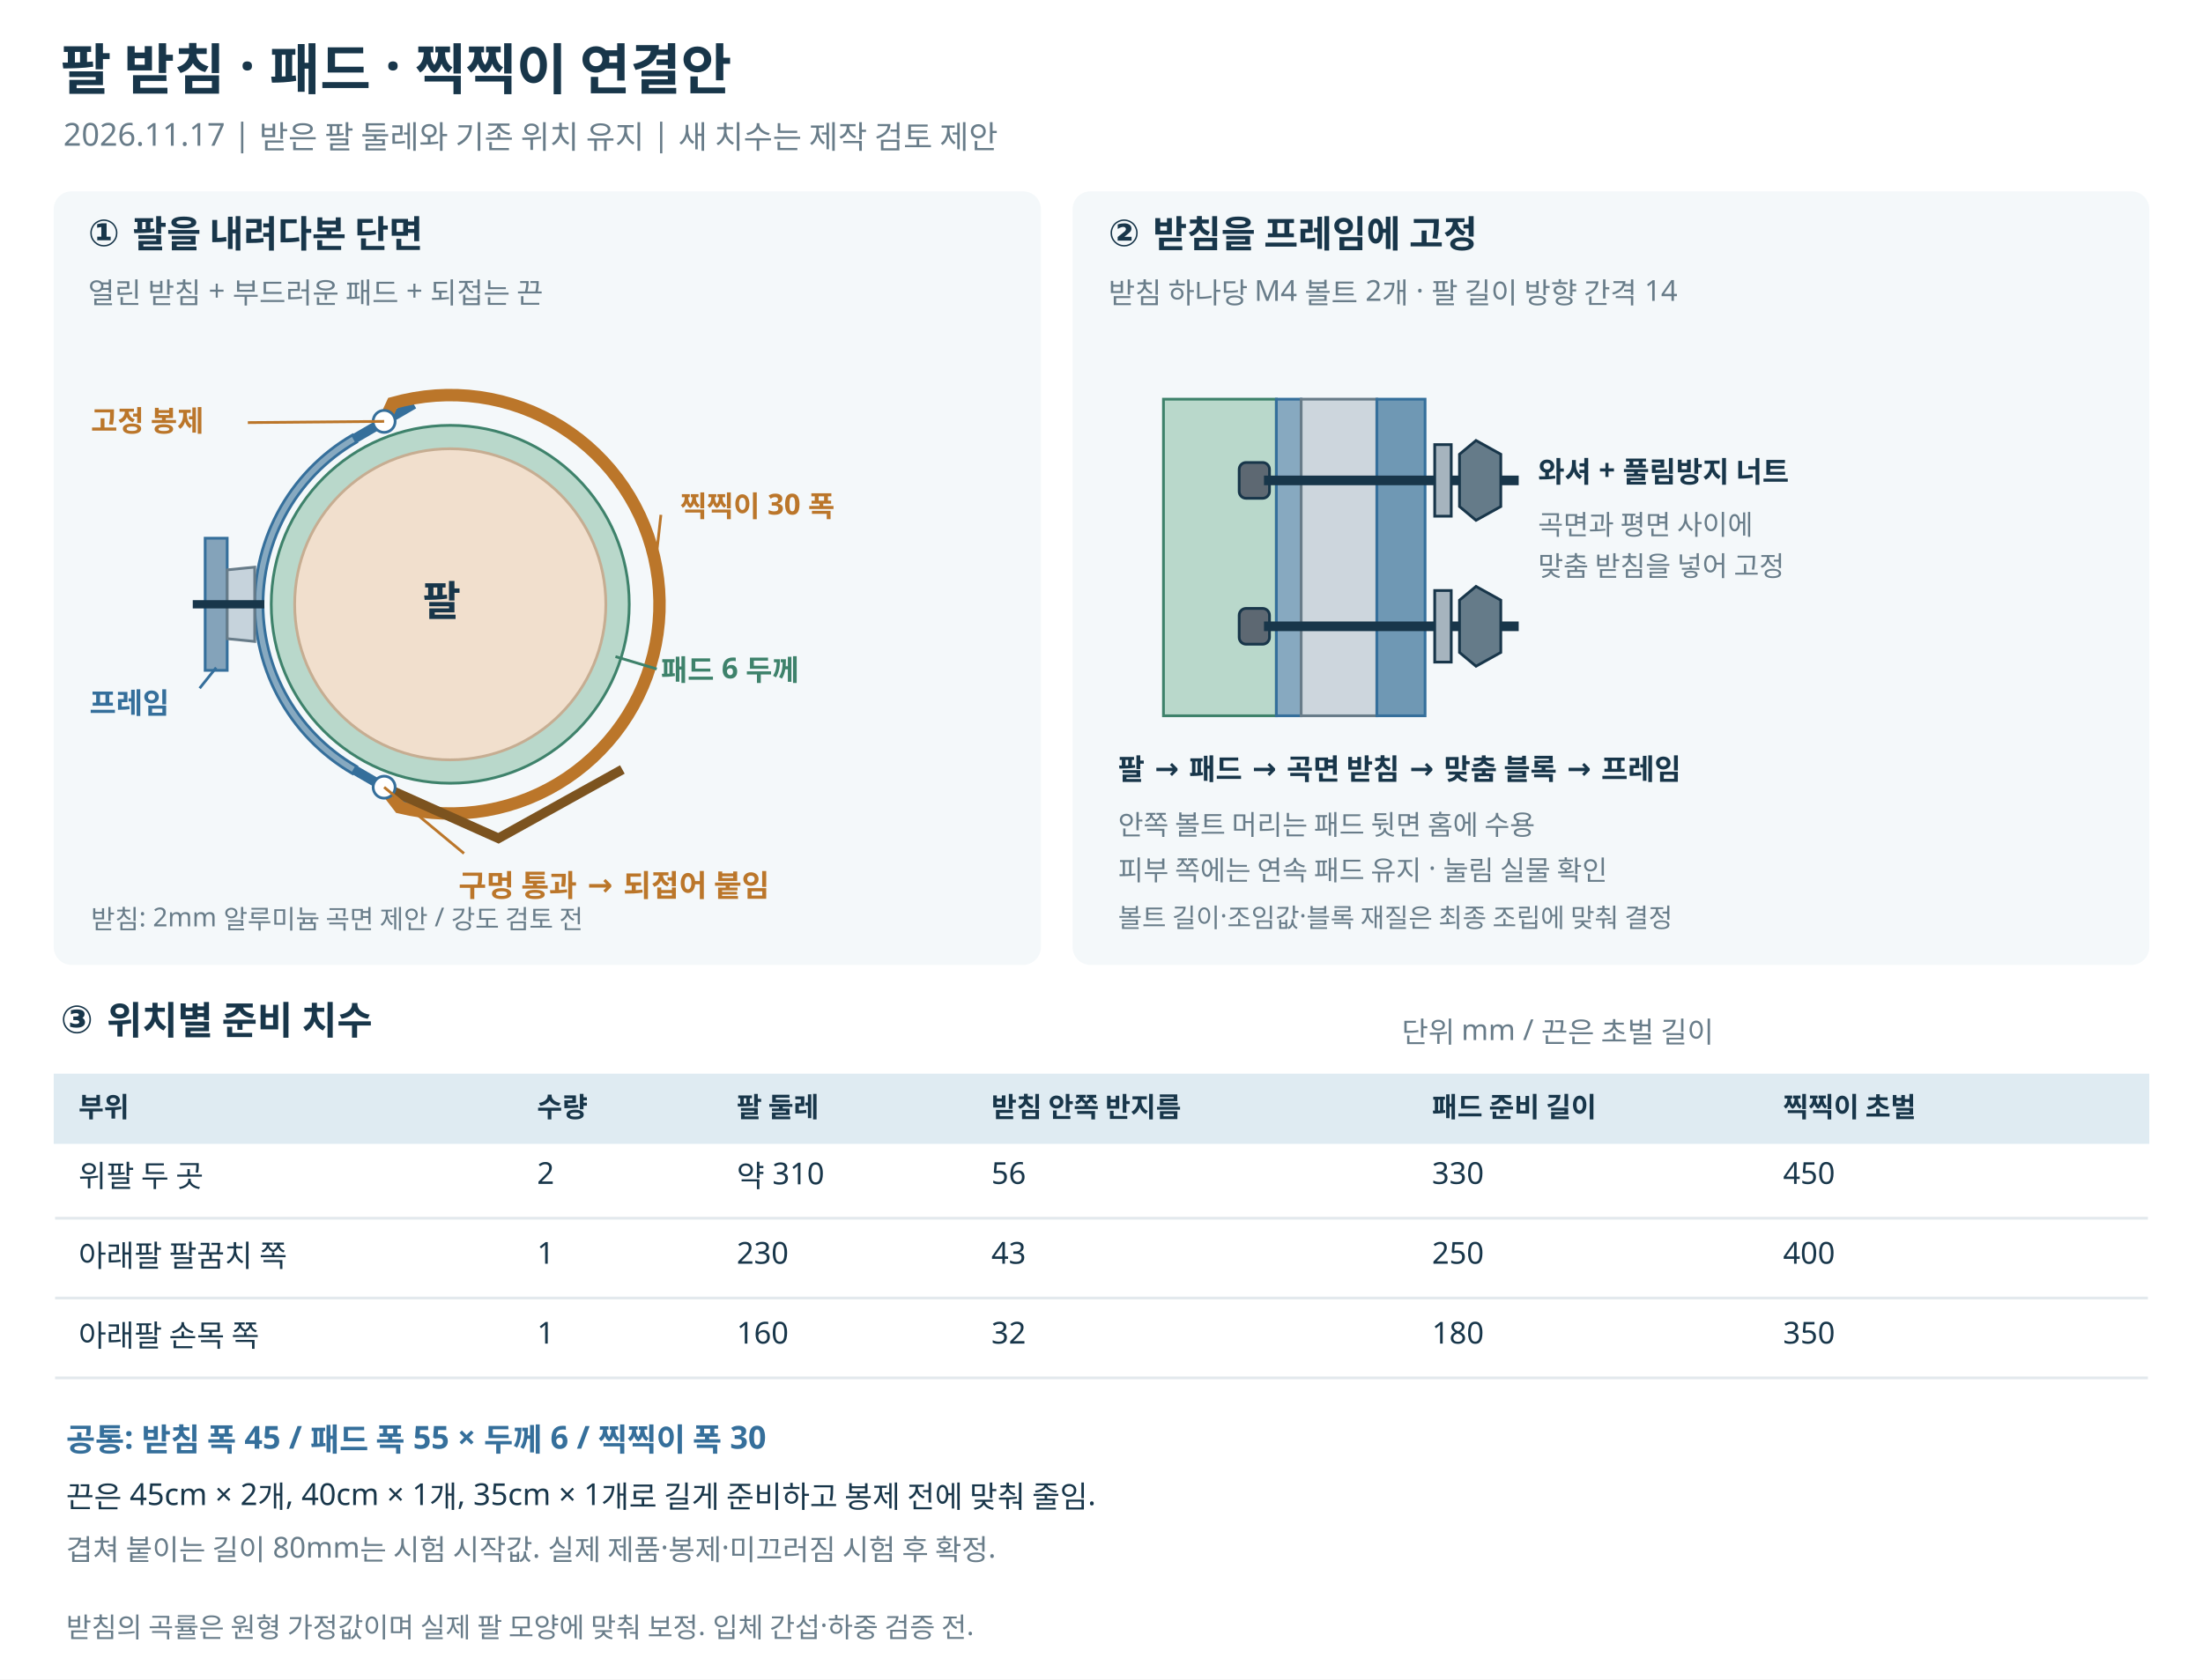
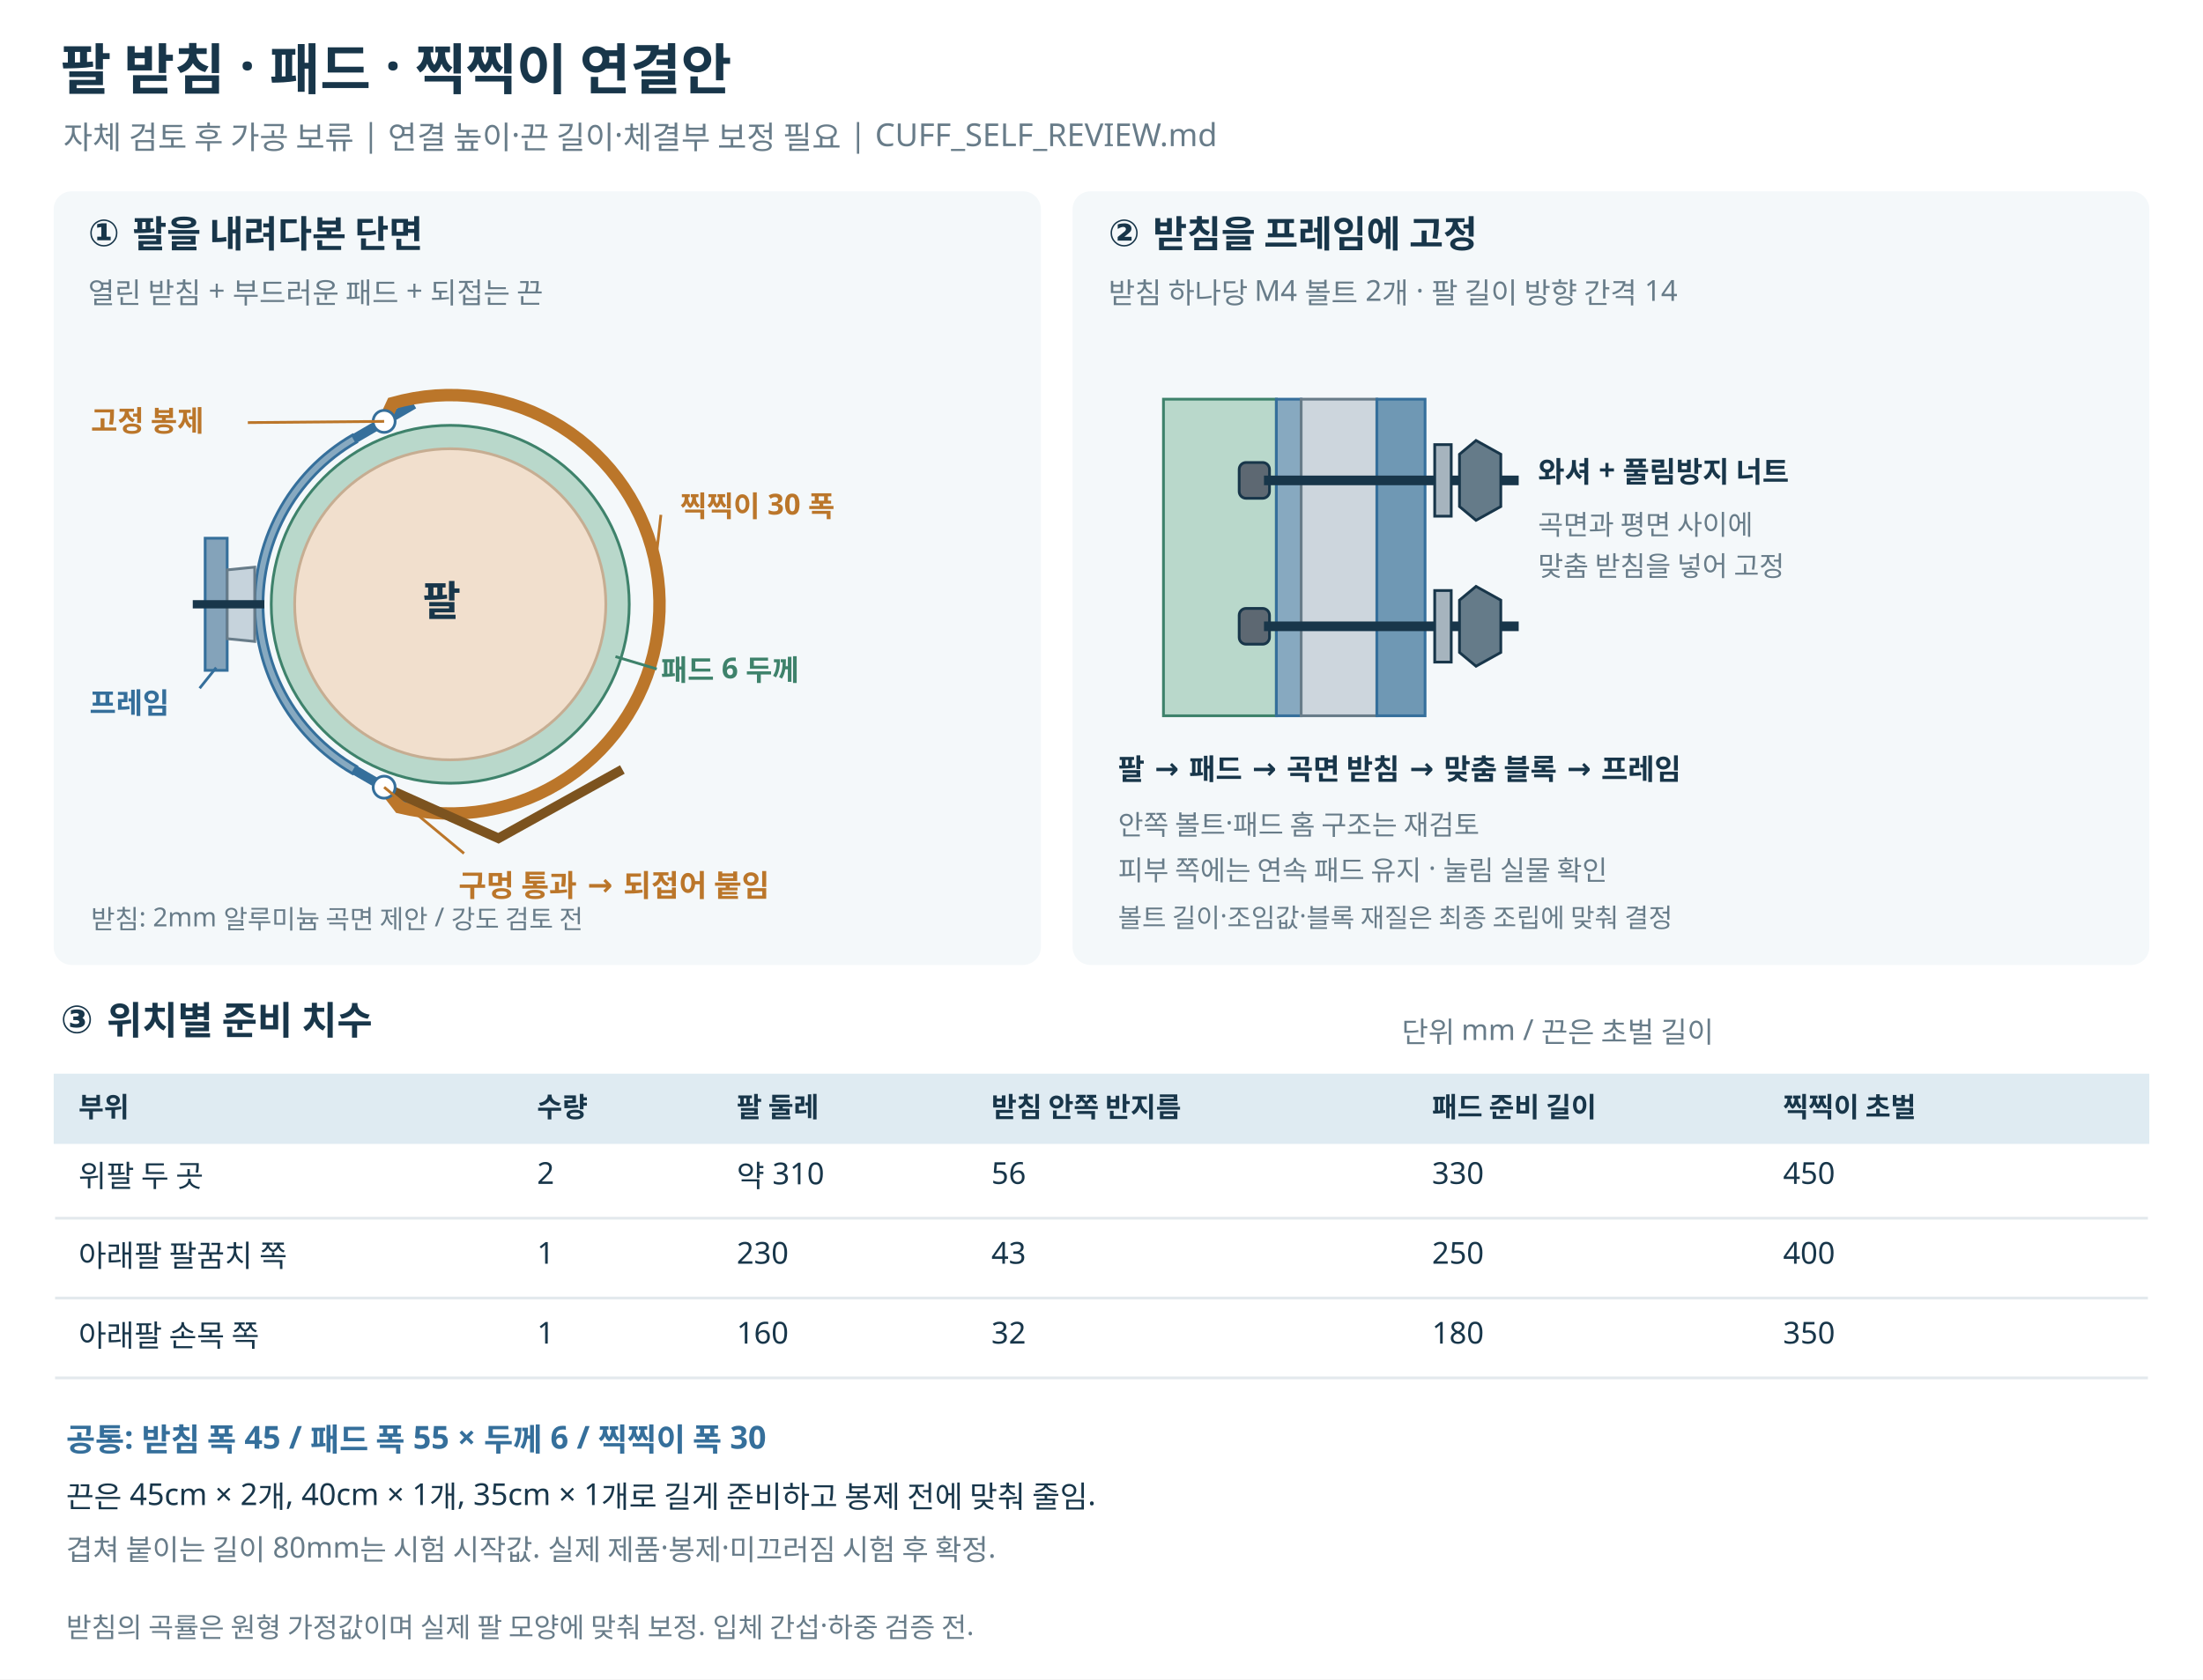
<svg xmlns="http://www.w3.org/2000/svg" width="1600" height="1220" viewBox="0 0 1600 1220">
  <rect width="1600" height="1220" fill="white" />
  <text x="44" y="30" dominant-baseline="text-before-edge" font-family="Malgun Gothic,sans-serif" font-size="40" font-weight="700" fill="#18364A">팔 받침 · 패드 · 찍찍이 연결안</text>
-   <text x="46" y="88" dominant-baseline="text-before-edge" font-family="Malgun Gothic,sans-serif" font-size="23" font-weight="400" fill="#687C89">2026.11.17  |  받은 팔 둘레와 기존 위치 유지  |  새 치수는 제작 검토 제안</text>
+   <text x="46" y="88" dominant-baseline="text-before-edge" font-family="Malgun Gothic,sans-serif" font-size="23" font-weight="400" fill="#687C89">자체 검토 후 가공 보류 | 연결 높이·끈 길이·체결부 보정 필요 | CUFF_SELF_REVIEW.md</text>
  <rect x="40" y="140" width="715" height="560" rx="12" fill="#F4F8FA" stroke="#F4F8FA" stroke-width="2" />
  <rect x="780" y="140" width="780" height="560" rx="12" fill="#F4F8FA" stroke="#F4F8FA" stroke-width="2" />
  <text x="64" y="160" dominant-baseline="text-before-edge" font-family="Malgun Gothic,sans-serif" font-size="27" font-weight="700" fill="#18364A">① 팔을 내려다본 단면</text>
  <text x="64" y="202" dominant-baseline="text-before-edge" font-family="Malgun Gothic,sans-serif" font-size="21" font-weight="400" fill="#687C89">열린 받침 + 부드러운 패드 + 되접는 끈</text>
  <circle cx="327" cy="439" r="130" fill="#B9D8CB" stroke="#3E826B" stroke-width="2" />
  <circle cx="327" cy="439" r="113" fill="#F1DFCD" stroke="#C6AD92" stroke-width="2" />
  <text x="307" y="421" dominant-baseline="text-before-edge" font-family="Malgun Gothic,sans-serif" font-size="30" font-weight="700" fill="#18364A">팔</text>
  <polygon points="256.000,316.024 251.751,318.577 247.595,321.277 243.534,324.120 239.576,327.102 235.724,330.222 231.983,333.473 228.359,336.854 224.854,340.359 221.473,343.983 218.222,347.724 215.102,351.576 212.120,355.534 209.277,359.595 206.577,363.751 204.024,368.000 201.621,372.335 199.371,376.751 197.277,381.243 195.340,385.806 193.564,390.433 191.950,395.120 190.501,399.859 189.218,404.647 188.103,409.477 187.157,414.342 186.382,419.237 185.778,424.157 185.346,429.095 185.087,434.044 185.000,439.000 185.087,443.956 185.346,448.905 185.778,453.843 186.382,458.763 187.157,463.658 188.103,468.523 189.218,473.353 190.501,478.141 191.950,482.880 193.564,487.567 195.340,492.194 197.277,496.757 199.371,501.249 201.621,505.665 204.024,510.000 206.577,514.249 209.277,518.405 212.120,522.466 215.102,526.424 218.222,530.276 221.473,534.017 224.854,537.641 228.359,541.146 231.983,544.527 235.724,547.778 239.576,550.898 243.534,553.880 247.595,556.723 251.751,559.423 256.000,561.976 259.000,556.779 254.931,554.335 250.950,551.749 247.061,549.026 243.270,546.169 239.581,543.182 235.998,540.068 232.526,536.830 229.170,533.474 225.932,530.002 222.818,526.419 219.831,522.730 216.974,518.939 214.251,515.050 211.665,511.069 209.221,507.000 206.919,502.848 204.764,498.618 202.758,494.316 200.903,489.946 199.202,485.515 197.656,481.026 196.268,476.487 195.040,471.901 193.972,467.276 193.066,462.616 192.324,457.928 191.745,453.216 191.331,448.487 191.083,443.746 191.000,439.000 191.083,434.254 191.331,429.513 191.745,424.784 192.324,420.072 193.066,415.384 193.972,410.724 195.040,406.099 196.268,401.513 197.656,396.974 199.202,392.485 200.903,388.054 202.758,383.684 204.764,379.382 206.919,375.152 209.221,371.000 211.665,366.931 214.251,362.950 216.974,359.061 219.831,355.270 222.818,351.581 225.932,347.998 229.170,344.526 232.526,341.170 235.998,337.932 239.581,334.818 243.270,331.831 247.061,328.974 250.950,326.251 254.931,323.665 259.000,321.221" fill="#87A9C0" stroke="#356F9B" stroke-width="2" />
  <polyline points="300.500,293.622 257.500,318.622" stroke="#356F9B" stroke-width="7" fill="none" />
  <polyline points="257.500,559.378 300.500,584.378" stroke="#356F9B" stroke-width="7" fill="none" />
  <polyline points="279.000,306.122 285.103,292.888 292.807,290.896 300.605,289.309 308.476,288.133 316.397,287.370 324.347,287.023 332.305,287.093 340.248,287.578 348.154,288.479 356.003,289.793 363.772,291.515 371.440,293.642 378.987,296.167 386.391,299.083 393.632,302.383 400.691,306.058 407.548,310.097 414.184,314.489 420.581,319.222 426.721,324.284 432.588,329.660 438.166,335.336 443.439,341.296 448.393,347.524 453.014,354.003 457.289,360.714 461.208,367.640 464.759,374.762 467.932,382.060 470.719,389.514 473.112,397.103 475.104,404.807 476.691,412.605 477.867,420.476 478.630,428.397 478.977,436.347 478.907,444.305 478.422,452.248 477.521,460.154 476.207,468.003 474.485,475.772 472.358,483.440 469.833,490.987 466.917,498.391 463.617,505.632 459.942,512.691 455.903,519.548 451.511,526.184 446.778,532.581 441.716,538.721 436.340,544.588 430.664,550.166 424.704,555.439 418.476,560.393 411.997,565.014 405.286,569.289 398.360,573.208 391.238,576.759 383.940,579.932 376.486,582.719 368.897,585.112 361.193,587.104 353.395,588.691 345.524,589.867 337.603,590.630 329.653,590.977 321.695,590.907 313.752,590.422 305.846,589.521 297.997,588.207 290.228,586.485 279.000,571.878" stroke="#BB762A" stroke-width="9" fill="none" />
  <polyline points="279.000,571.878 362.000,609.000 452.000,559.000" stroke="#7C531F" stroke-width="7" fill="none" />
  <circle cx="279.0" cy="306.122" r="8" fill="#FFFFFF" stroke="#356F9B" stroke-width="2" />
  <circle cx="279.0" cy="571.878" r="8" fill="#FFFFFF" stroke="#356F9B" stroke-width="2" />
  <rect x="149" y="391" width="16" height="96" rx="0" fill="#84A3BA" stroke="#356F9B" stroke-width="2" />
  <polygon points="165.000,414.000 185.000,412.000 185.000,466.000 165.000,464.000" fill="#C6D3DC" stroke="#687C89" stroke-width="2" />
  <polyline points="140.000,439.000 192.000,439.000" stroke="#18364A" stroke-width="6" fill="none" />
  <text x="66" y="295" dominant-baseline="text-before-edge" font-family="Malgun Gothic,sans-serif" font-size="21" font-weight="700" fill="#BB762A">고정 봉제</text>
  <polyline points="180.000,307.000 279.000,306.122" stroke="#BB762A" stroke-width="2" fill="none" />
  <text x="65" y="500" dominant-baseline="text-before-edge" font-family="Malgun Gothic,sans-serif" font-size="21" font-weight="700" fill="#356F9B">프레임</text>
  <polyline points="145.000,500.000 157.000,485.000" stroke="#356F9B" stroke-width="2" fill="none" />
  <text x="494" y="357" dominant-baseline="text-before-edge" font-family="Malgun Gothic,sans-serif" font-size="21" font-weight="700" fill="#BB762A">찍찍이 30 폭</text>
  <polyline points="480.000,374.000 477.000,401.000" stroke="#BB762A" stroke-width="2" fill="none" />
  <text x="480" y="476" dominant-baseline="text-before-edge" font-family="Malgun Gothic,sans-serif" font-size="21" font-weight="700" fill="#3E826B">패드 6 두께</text>
  <polyline points="477.000,486.000 447.000,477.000" stroke="#3E826B" stroke-width="2" fill="none" />
  <text x="333" y="632" dominant-baseline="text-before-edge" font-family="Malgun Gothic,sans-serif" font-size="22" font-weight="700" fill="#BB762A">구멍 통과 → 되접어 붙임</text>
  <polyline points="337.000,620.000 279.000,571.878" stroke="#BB762A" stroke-width="2" fill="none" />
  <text x="66" y="658" dominant-baseline="text-before-edge" font-family="Malgun Gothic,sans-serif" font-size="19" font-weight="400" fill="#687C89">받침: 2mm 알루미늄 곡면 제안 / 강도 검토 전</text>
  <text x="805" y="160" dominant-baseline="text-before-edge" font-family="Malgun Gothic,sans-serif" font-size="27" font-weight="700" fill="#18364A">② 받침을 프레임에 고정</text>
  <text x="805" y="202" dominant-baseline="text-before-edge" font-family="Malgun Gothic,sans-serif" font-size="21" font-weight="400" fill="#687C89">받침 하나당 M4 볼트 2개 · 팔 길이 방향 간격 14</text>
  <rect x="845" y="290" width="82" height="230" rx="0" fill="#B9D8CB" stroke="#3E826B" stroke-width="2" />
  <rect x="927" y="290" width="18" height="230" rx="0" fill="#87A9C0" stroke="#356F9B" stroke-width="2" />
  <rect x="945" y="290" width="55" height="230" rx="0" fill="#CDD6DD" stroke="#687C89" stroke-width="2" />
  <rect x="1000" y="290" width="35" height="230" rx="0" fill="#6F98B4" stroke="#356F9B" stroke-width="2" />
  <rect x="900" y="336" width="22" height="26" rx="5" fill="#5D6872" stroke="#18364A" stroke-width="2" />
  <polyline points="918.000,349.000 1103.000,349.000" stroke="#18364A" stroke-width="7" fill="none" />
  <rect x="1042" y="323" width="12" height="52" rx="0" fill="#A6B4BE" stroke="#18364A" stroke-width="2" />
  <polygon points="1060.000,330.000 1072.000,320.000 1090.000,330.000 1090.000,368.000 1072.000,378.000 1060.000,368.000" fill="#657B89" stroke="#18364A" stroke-width="2" />
  <rect x="900" y="442" width="22" height="26" rx="5" fill="#5D6872" stroke="#18364A" stroke-width="2" />
  <polyline points="918.000,455.000 1103.000,455.000" stroke="#18364A" stroke-width="7" fill="none" />
  <rect x="1042" y="429" width="12" height="52" rx="0" fill="#A6B4BE" stroke="#18364A" stroke-width="2" />
  <polygon points="1060.000,436.000 1072.000,426.000 1090.000,436.000 1090.000,474.000 1072.000,484.000 1060.000,474.000" fill="#657B89" stroke="#18364A" stroke-width="2" />
  <text x="1117" y="332" dominant-baseline="text-before-edge" font-family="Malgun Gothic,sans-serif" font-size="21" font-weight="700" fill="#18364A">와셔 + 풀림방지 너트</text>
  <text x="1117" y="371" dominant-baseline="text-before-edge" font-family="Malgun Gothic,sans-serif" font-size="20" font-weight="400" fill="#687C89">곡면과 평면 사이에</text>
  <text x="1117" y="401" dominant-baseline="text-before-edge" font-family="Malgun Gothic,sans-serif" font-size="20" font-weight="400" fill="#687C89">맞춤 받침을 넣어 고정</text>
  <text x="812" y="548" dominant-baseline="text-before-edge" font-family="Malgun Gothic,sans-serif" font-size="21" font-weight="700" fill="#18364A">팔 → 패드 → 곡면 받침 → 맞춤 블록 → 프레임</text>
-   <text x="812" y="589" dominant-baseline="text-before-edge" font-family="Malgun Gothic,sans-serif" font-size="20" font-weight="400" fill="#687C89">안쪽 볼트 머리는 패드 뒷면 홈에 수용</text>
+   <text x="812" y="589" dominant-baseline="text-before-edge" font-family="Malgun Gothic,sans-serif" font-size="20" font-weight="400" fill="#687C89">안쪽 볼트·패드 홈 구조는 재검토</text>
  <text x="812" y="622" dominant-baseline="text-before-edge" font-family="Malgun Gothic,sans-serif" font-size="20" font-weight="400" fill="#687C89">피부 쪽에는 연속 패드 유지 · 눌림 실물 확인</text>
  <text x="812" y="657" dominant-baseline="text-before-edge" font-family="Malgun Gothic,sans-serif" font-size="19" font-weight="400" fill="#687C89">볼트 길이·조임값·블록 재질은 최종 조립에 맞춰 결정</text>
  <text x="44" y="731" dominant-baseline="text-before-edge" font-family="Malgun Gothic,sans-serif" font-size="28" font-weight="700" fill="#18364A">③ 위치별 준비 치수</text>
  <text x="1018" y="739" dominant-baseline="text-before-edge" font-family="Malgun Gothic,sans-serif" font-size="21" font-weight="400" fill="#687C89">단위 mm / 끈은 초벌 길이</text>
  <rect x="40" y="781" width="1520" height="49" rx="0" fill="#DFEBF2" stroke="#DFEBF2" stroke-width="2" />
  <text x="57" y="794" dominant-baseline="text-before-edge" font-family="Malgun Gothic,sans-serif" font-size="20" font-weight="700" fill="#18364A">부위</text>
  <text x="390" y="794" dominant-baseline="text-before-edge" font-family="Malgun Gothic,sans-serif" font-size="20" font-weight="700" fill="#18364A">수량</text>
  <text x="535" y="794" dominant-baseline="text-before-edge" font-family="Malgun Gothic,sans-serif" font-size="20" font-weight="700" fill="#18364A">팔 둘레</text>
  <text x="720" y="794" dominant-baseline="text-before-edge" font-family="Malgun Gothic,sans-serif" font-size="20" font-weight="700" fill="#18364A">받침 안쪽 반지름</text>
  <text x="1040" y="794" dominant-baseline="text-before-edge" font-family="Malgun Gothic,sans-serif" font-size="20" font-weight="700" fill="#18364A">패드 준비 길이</text>
  <text x="1295" y="794" dominant-baseline="text-before-edge" font-family="Malgun Gothic,sans-serif" font-size="20" font-weight="700" fill="#18364A">찍찍이 초벌</text>
  <text x="57" y="843" dominant-baseline="text-before-edge" font-family="Malgun Gothic,sans-serif" font-size="22" font-weight="400" fill="#18364A">위팔 두 곳</text>
  <text x="390" y="843" dominant-baseline="text-before-edge" font-family="Malgun Gothic,sans-serif" font-size="22" font-weight="400" fill="#18364A">2</text>
  <text x="535" y="843" dominant-baseline="text-before-edge" font-family="Malgun Gothic,sans-serif" font-size="22" font-weight="400" fill="#18364A">약 310</text>
  <text x="720" y="843" dominant-baseline="text-before-edge" font-family="Malgun Gothic,sans-serif" font-size="22" font-weight="400" fill="#18364A">56</text>
  <text x="1040" y="843" dominant-baseline="text-before-edge" font-family="Malgun Gothic,sans-serif" font-size="22" font-weight="400" fill="#18364A">330</text>
  <text x="1295" y="843" dominant-baseline="text-before-edge" font-family="Malgun Gothic,sans-serif" font-size="22" font-weight="400" fill="#18364A">450</text>
  <polyline points="40.000,885.000 1560.000,885.000" stroke="#E3E9ED" stroke-width="2" fill="none" />
  <text x="57" y="901" dominant-baseline="text-before-edge" font-family="Malgun Gothic,sans-serif" font-size="22" font-weight="400" fill="#18364A">아래팔 팔꿈치 쪽</text>
  <text x="390" y="901" dominant-baseline="text-before-edge" font-family="Malgun Gothic,sans-serif" font-size="22" font-weight="400" fill="#18364A">1</text>
  <text x="535" y="901" dominant-baseline="text-before-edge" font-family="Malgun Gothic,sans-serif" font-size="22" font-weight="400" fill="#18364A">230</text>
  <text x="720" y="901" dominant-baseline="text-before-edge" font-family="Malgun Gothic,sans-serif" font-size="22" font-weight="400" fill="#18364A">43</text>
  <text x="1040" y="901" dominant-baseline="text-before-edge" font-family="Malgun Gothic,sans-serif" font-size="22" font-weight="400" fill="#18364A">250</text>
  <text x="1295" y="901" dominant-baseline="text-before-edge" font-family="Malgun Gothic,sans-serif" font-size="22" font-weight="400" fill="#18364A">400</text>
  <polyline points="40.000,943.000 1560.000,943.000" stroke="#E3E9ED" stroke-width="2" fill="none" />
  <text x="57" y="959" dominant-baseline="text-before-edge" font-family="Malgun Gothic,sans-serif" font-size="22" font-weight="400" fill="#18364A">아래팔 손목 쪽</text>
  <text x="390" y="959" dominant-baseline="text-before-edge" font-family="Malgun Gothic,sans-serif" font-size="22" font-weight="400" fill="#18364A">1</text>
  <text x="535" y="959" dominant-baseline="text-before-edge" font-family="Malgun Gothic,sans-serif" font-size="22" font-weight="400" fill="#18364A">160</text>
  <text x="720" y="959" dominant-baseline="text-before-edge" font-family="Malgun Gothic,sans-serif" font-size="22" font-weight="400" fill="#18364A">32</text>
  <text x="1040" y="959" dominant-baseline="text-before-edge" font-family="Malgun Gothic,sans-serif" font-size="22" font-weight="400" fill="#18364A">180</text>
  <text x="1295" y="959" dominant-baseline="text-before-edge" font-family="Malgun Gothic,sans-serif" font-size="22" font-weight="400" fill="#18364A">350</text>
  <polyline points="40.000,1001.000 1560.000,1001.000" stroke="#E3E9ED" stroke-width="2" fill="none" />
  <text x="48" y="1034" dominant-baseline="text-before-edge" font-family="Malgun Gothic,sans-serif" font-size="23" font-weight="700" fill="#356F9B">공통: 받침 폭 45 / 패드 폭 55 × 두께 6 / 찍찍이 폭 30</text>
  <text x="48" y="1076" dominant-baseline="text-before-edge" font-family="Malgun Gothic,sans-serif" font-size="22" font-weight="400" fill="#18364A">끈은 45cm × 2개, 40cm × 1개, 35cm × 1개로 길게 준비하고 봉제 전에 맞춰 줄임.</text>
  <text x="48" y="1115" dominant-baseline="text-before-edge" font-family="Malgun Gothic,sans-serif" font-size="21" font-weight="400" fill="#687C89">겹쳐 붙이는 길이 80mm는 시험 시작값. 실제 제품·봉제·미끄러짐 시험 후 확정.</text>
  <text x="48" y="1172" dominant-baseline="text-before-edge" font-family="Malgun Gothic,sans-serif" font-size="20" font-weight="400" fill="#687C89">받침의 곡률은 원형 가정값이며 실제 팔 모양에 맞춰 보정. 입체 간섭·하중 검증 전.</text>
</svg>
